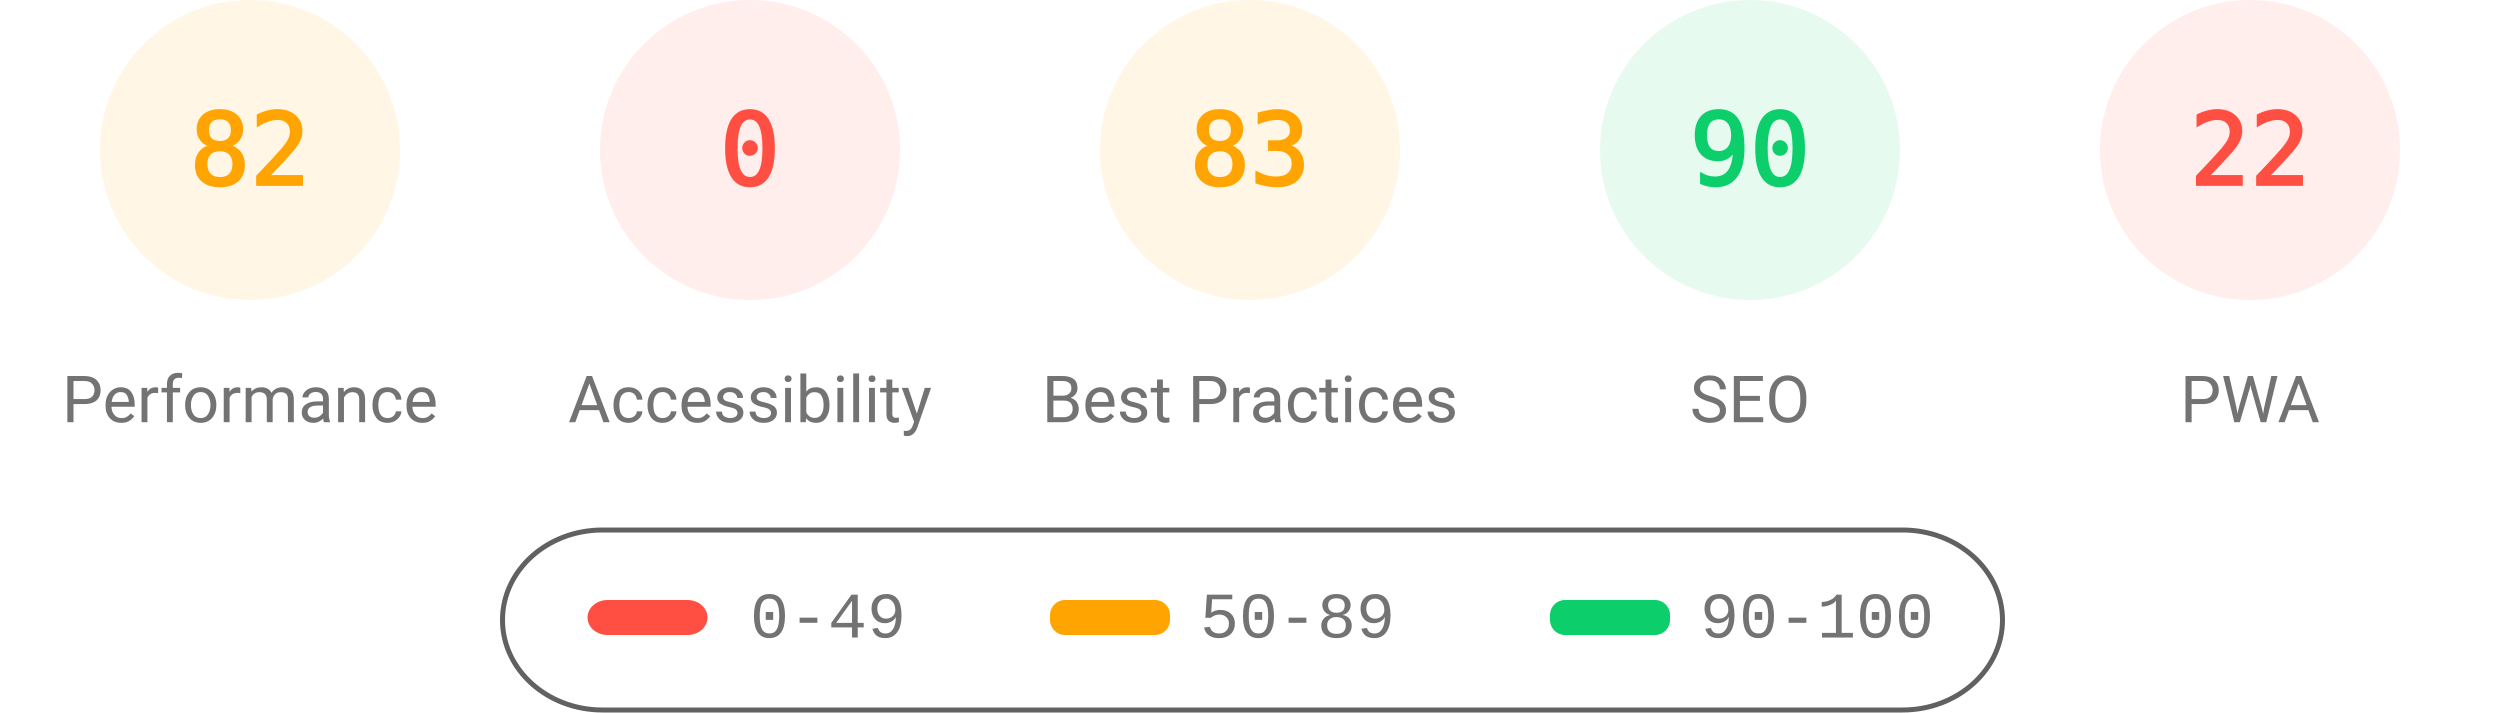
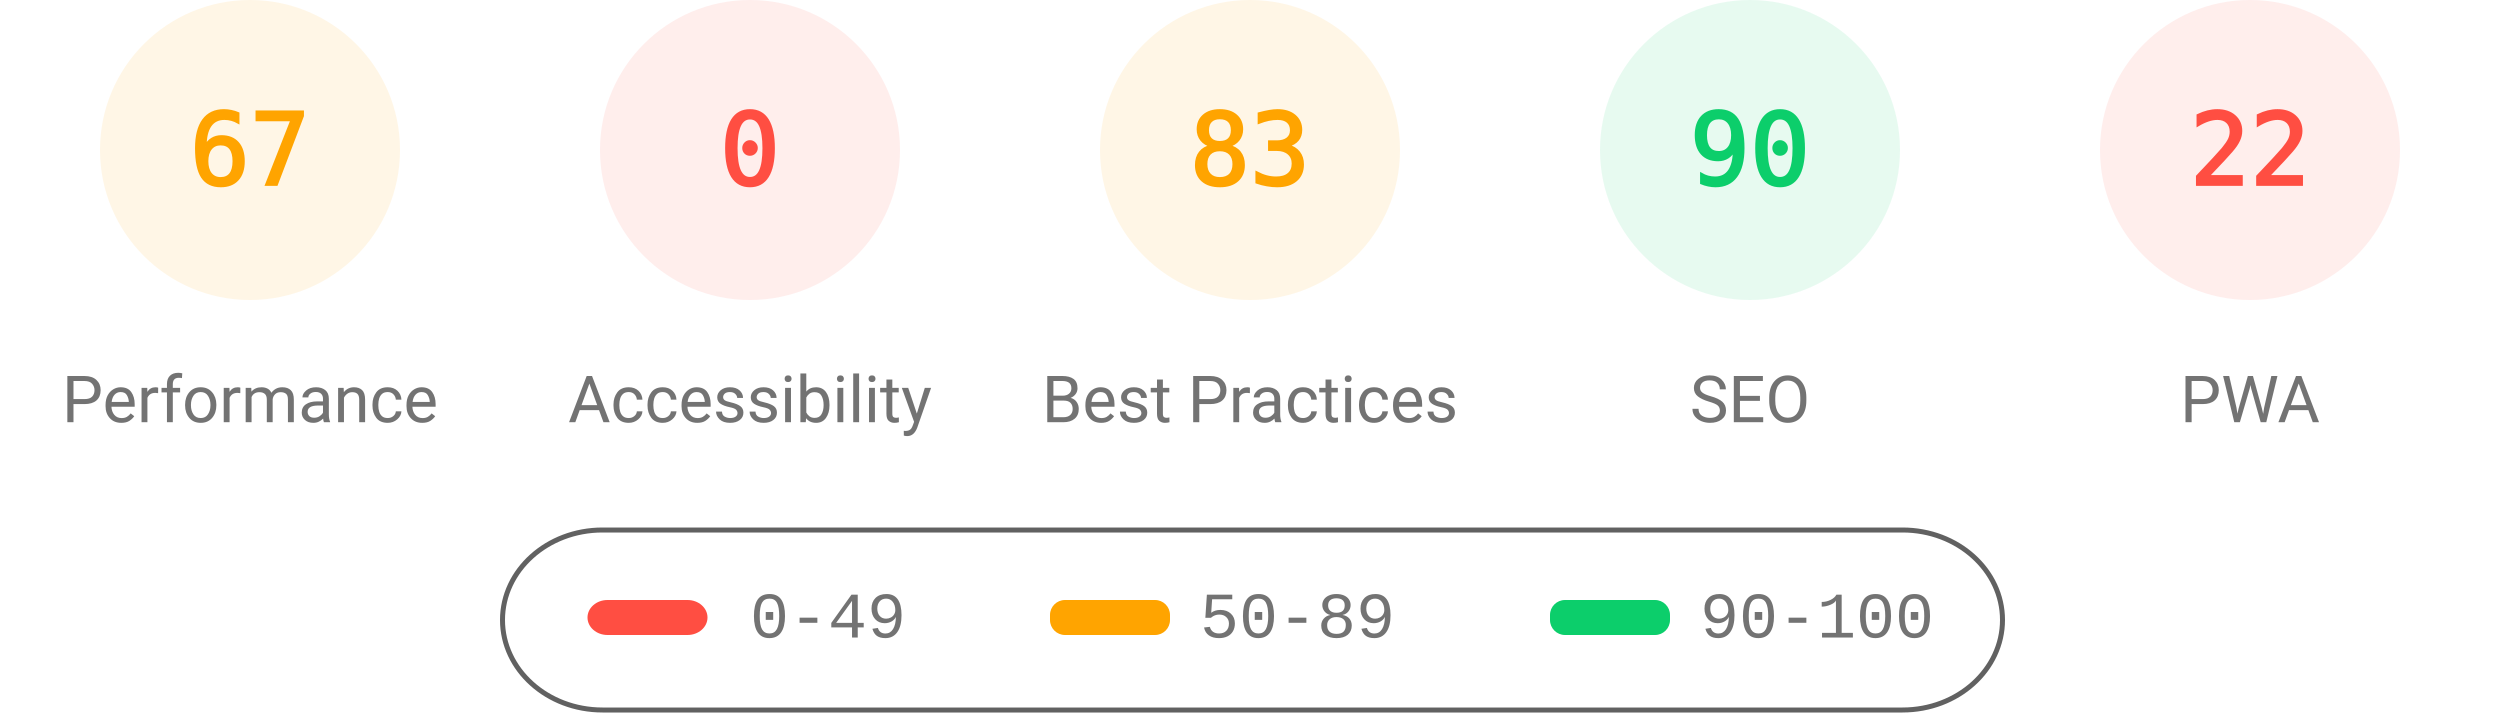
<svg xmlns="http://www.w3.org/2000/svg" fill="none" width="1000" height="285">
  <style>.gauge-base{opacity:.1}.gauge-arc{fill:none;animation-delay:250ms;stroke-linecap:round;transform:rotate(-90deg);transform-origin:100px 60px;animation:load-gauge 1s ease forwards}.guage-text{font-size:40px;font-family:monospace;text-align:center}.guage-red{color:#ff4e42;fill:#ff4e42;stroke:#ff4e42}.guage-orange{color:#ffa400;fill:#ffa400;stroke:#ffa400}.guage-green{color:#0cce6b;fill:#0cce6b;stroke:#0cce6b}.guage-undefined{color:#5c5c5c;fill:#5c5c5c;stroke:#5c5c5c}.guage-title{color:#737373;fill:#737373;stroke:none;font-size:26px;line-height:26px;font-family:Roboto,Halvetica,Arial,sans-serif}@keyframes load-gauge{from{stroke-dasharray:0 352.858}}</style>
  <svg class="guage-div guage-perf guage-orange" viewBox="0 0 200 200" width="200" height="200">
    <circle class="gauge-base" r="56" cx="100" cy="60" stroke-width="8" />
-     <circle class="gauge-arc guage-arc-1" r="56" cx="100" cy="60" stroke-width="8" style="stroke-dasharray:288.524,351.858" />
-     <text class="guage-text" x="100" y="60" alignment-baseline="central" dominant-baseline="central" text-anchor="middle">82</text>
+     <circle class="gauge-arc guage-arc-1" r="56" cx="100" cy="60" stroke-width="8" style="stroke-dasharray:235.745,351.858" />
+     <text class="guage-text" x="100" y="60" alignment-baseline="central" dominant-baseline="central" text-anchor="middle">67</text>
    <text class="guage-title" x="100" y="160" alignment-baseline="central" dominant-baseline="central" text-anchor="middle">Performance</text>
  </svg>
  <svg class="guage-div guage-acc guage-red" viewBox="0 0 200 200" width="200" height="200" x="200">
    <circle class="gauge-base" r="56" cx="100" cy="60" stroke-width="8" />
    <circle class="gauge-arc guage-arc-2" r="56" cx="100" cy="60" stroke-width="8" style="stroke-dasharray:0,351.858" />
    <text class="guage-text" x="100" y="60" alignment-baseline="central" dominant-baseline="central" text-anchor="middle">0</text>
    <text class="guage-title" x="100" y="160" alignment-baseline="central" dominant-baseline="central" text-anchor="middle">Accessibility</text>
  </svg>
  <svg class="guage-div guage-best guage-orange" viewBox="0 0 200 200" width="200" height="200" x="400">
    <circle class="gauge-base" r="56" cx="100" cy="60" stroke-width="8" />
    <circle class="gauge-arc guage-arc-3" r="56" cx="100" cy="60" stroke-width="8" style="stroke-dasharray:292.042,351.858" />
    <text class="guage-text" x="100" y="60" alignment-baseline="central" dominant-baseline="central" text-anchor="middle">83</text>
    <text class="guage-title" x="100" y="160" alignment-baseline="central" dominant-baseline="central" text-anchor="middle">Best Practices</text>
  </svg>
  <svg class="guage-div guage-seo guage-green" viewBox="0 0 200 200" width="200" height="200" x="600">
    <circle class="gauge-base" r="56" cx="100" cy="60" stroke-width="8" />
    <circle class="gauge-arc guage-arc-4" r="56" cx="100" cy="60" stroke-width="8" style="stroke-dasharray:316.672,351.858" />
    <text class="guage-text" x="100" y="60" alignment-baseline="central" dominant-baseline="central" text-anchor="middle">90</text>
    <text class="guage-title" x="100" y="160" alignment-baseline="central" dominant-baseline="central" text-anchor="middle">SEO</text>
  </svg>
  <svg class="guage-div guage-pwa guage-red" viewBox="0 0 200 200" width="200" height="200" x="800">
    <circle class="gauge-base" r="56" cx="100" cy="60" stroke-width="8" />
    <circle class="gauge-arc guage-arc-4" r="56" cx="100" cy="60" stroke-width="8" style="stroke-dasharray:77.409,351.858" />
    <text class="guage-text" x="100" y="60" alignment-baseline="central" dominant-baseline="central" text-anchor="middle">22</text>
    <text class="guage-title" x="100" y="160" alignment-baseline="central" dominant-baseline="central" text-anchor="middle">PWA</text>
  </svg>
  <svg width="604" height="76" x="200" y="210">
    <path fill="none" id="canvas_background" d="M-1-1h604v80H-1z" />
    <rect fill-opacity="0" stroke="#616161" stroke-width="2" rx="40" id="svg_2" height="72" width="600" y="2" x="1" fill="#000" />
    <rect stroke="#000" rx="8" id="svg_3" height="14" width="48" y="30" x="35" stroke-opacity="null" stroke-width="0" fill="#ff4e42" />
    <rect stroke="#000" rx="6" id="svg_4" height="14" width="48" y="30" x="220" stroke-opacity="null" stroke-width="0" fill="#ffa400" />
    <rect stroke="#000" rx="6" id="svg_5" height="14" width="48" y="30" x="420" stroke-opacity="null" stroke-width="0" fill="#0cce6b" />
    <text xml:space="preserve" text-anchor="start" font-family="'Courier New', Courier, monospace" font-size="26" id="svg_6" y="45" x="100" stroke-opacity="null" stroke-width="0" stroke="#000" fill="#737373">0-49</text>
    <text xml:space="preserve" text-anchor="start" font-family="'Courier New', Courier, monospace" font-size="26" id="svg_7" y="45" x="280" stroke-opacity="null" stroke-width="0" stroke="#000" fill="#737373">50-89</text>
    <text xml:space="preserve" text-anchor="start" font-family="'Courier New', Courier, monospace" font-size="26" id="svg_8" y="45" x="480" stroke-opacity="null" stroke-width="0" stroke="#000" fill="#737373">90-100</text>
  </svg>
</svg>
